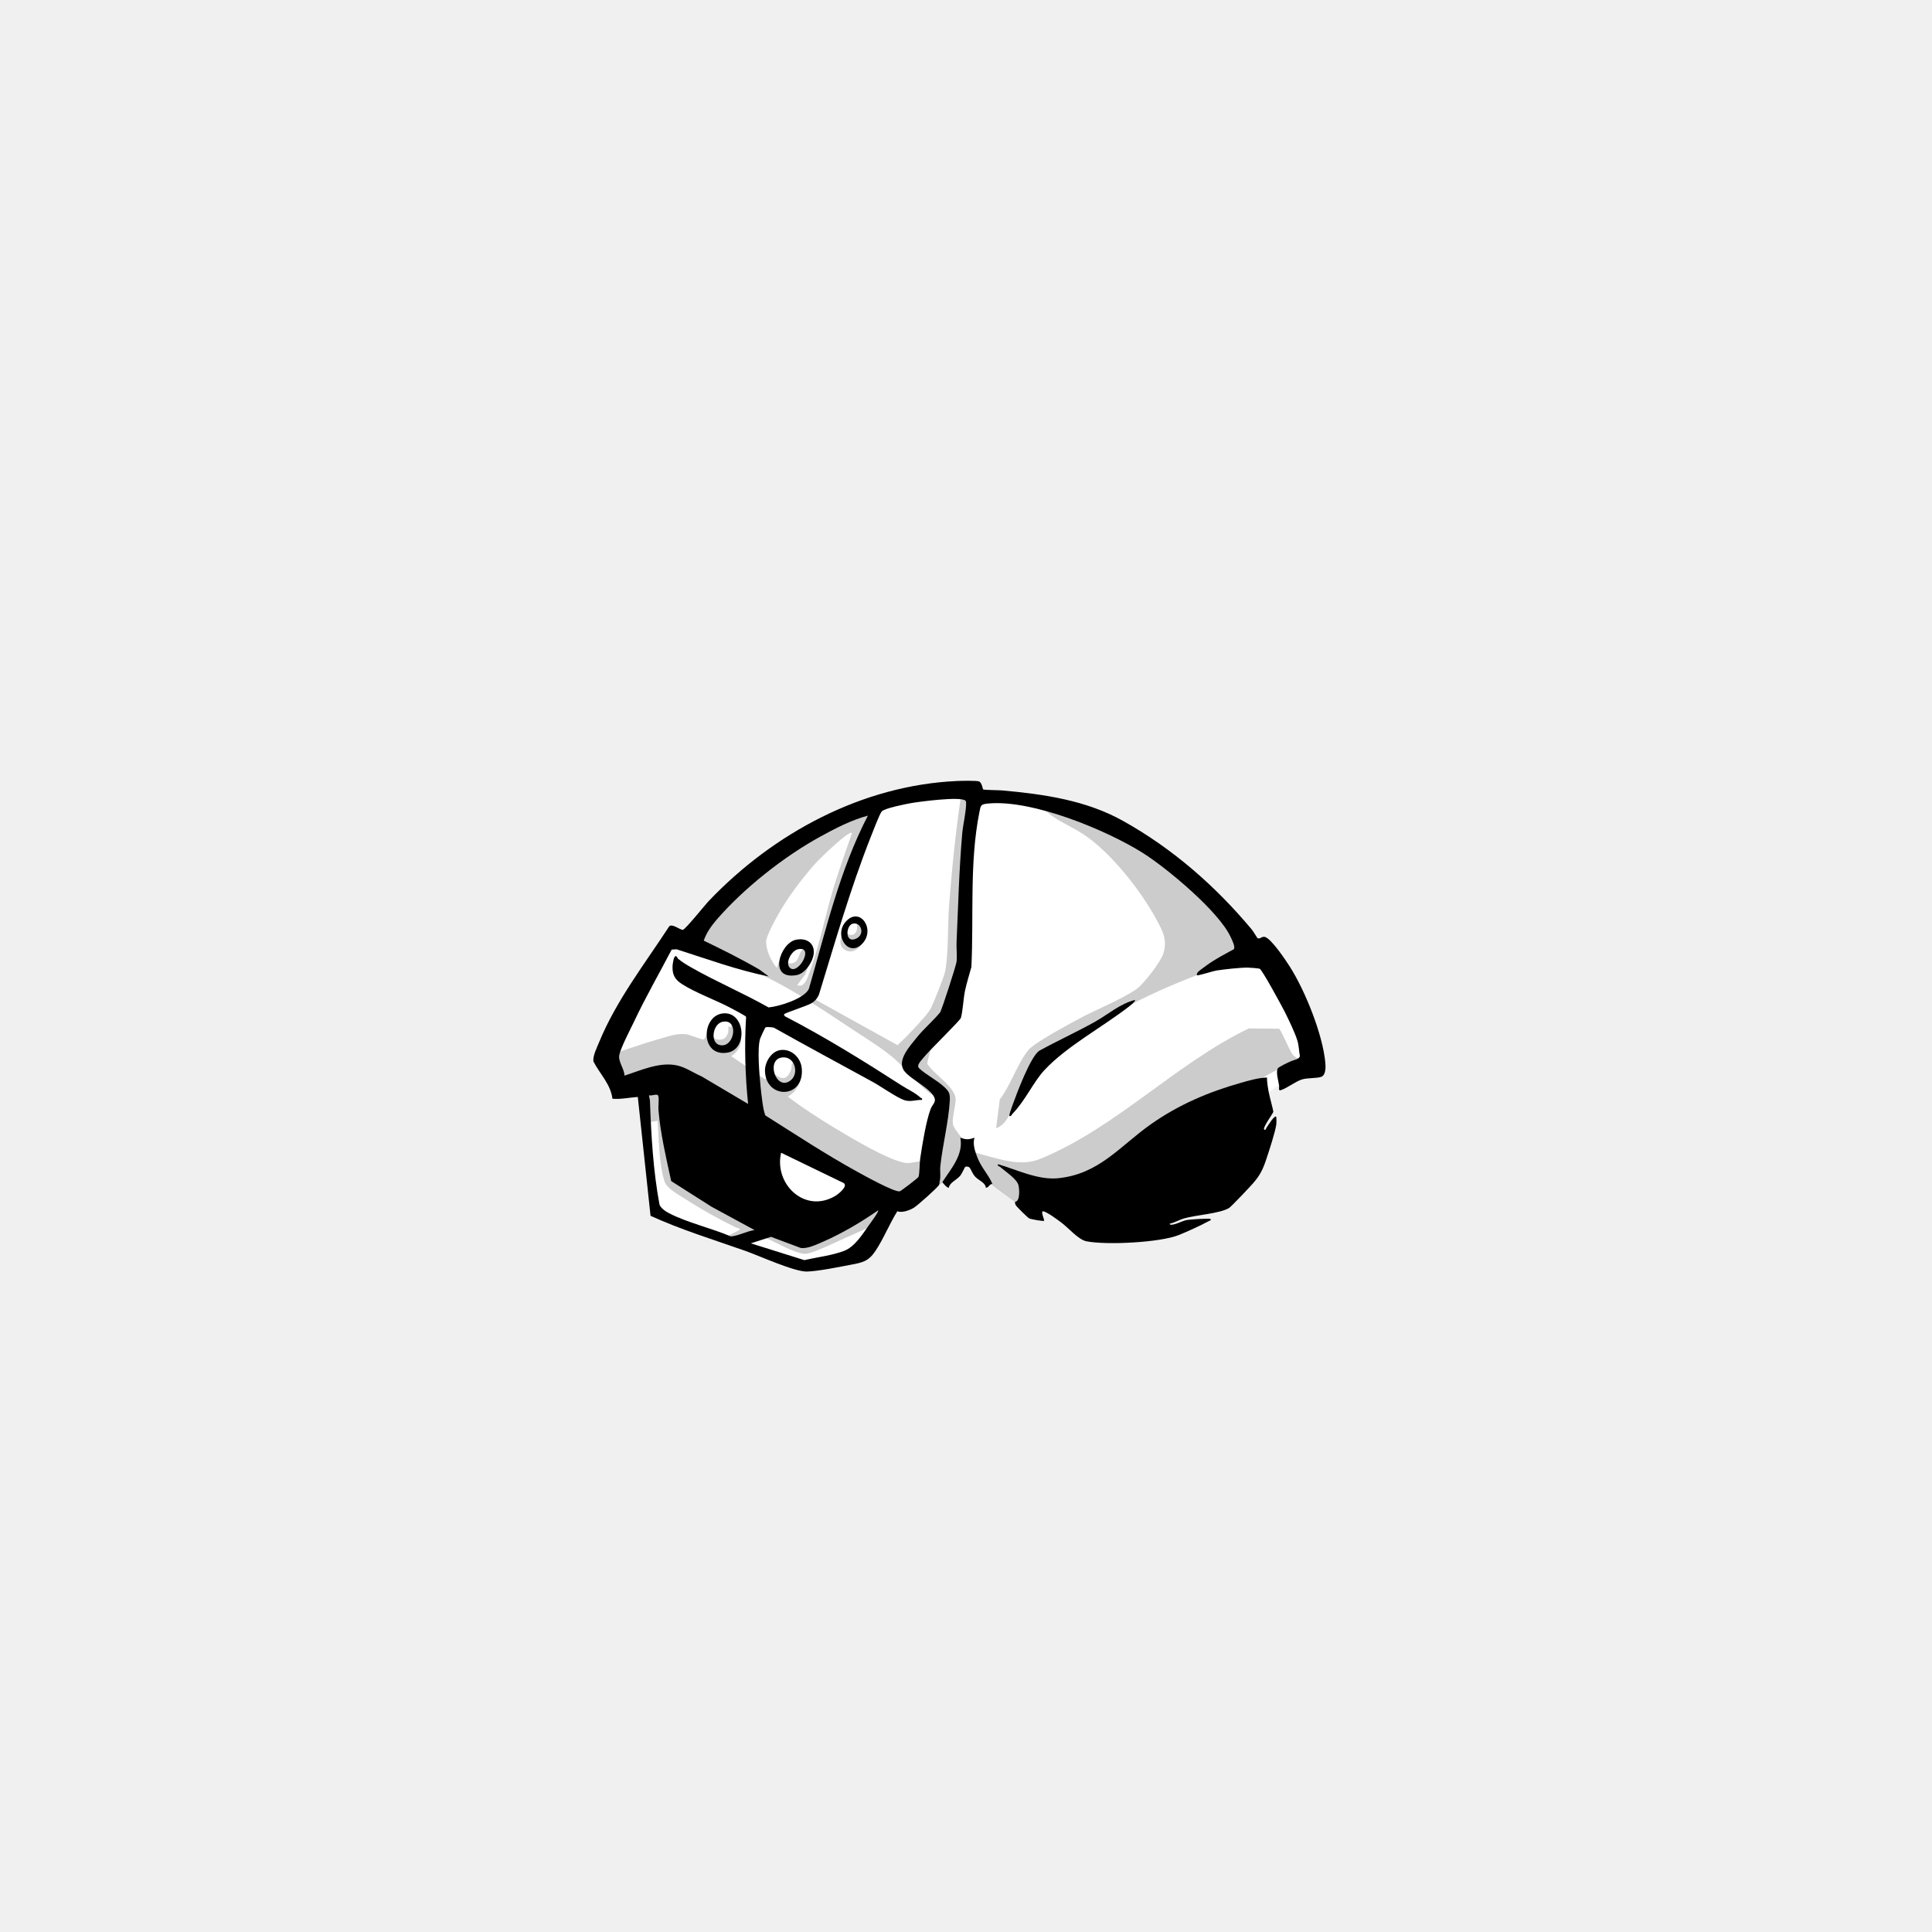
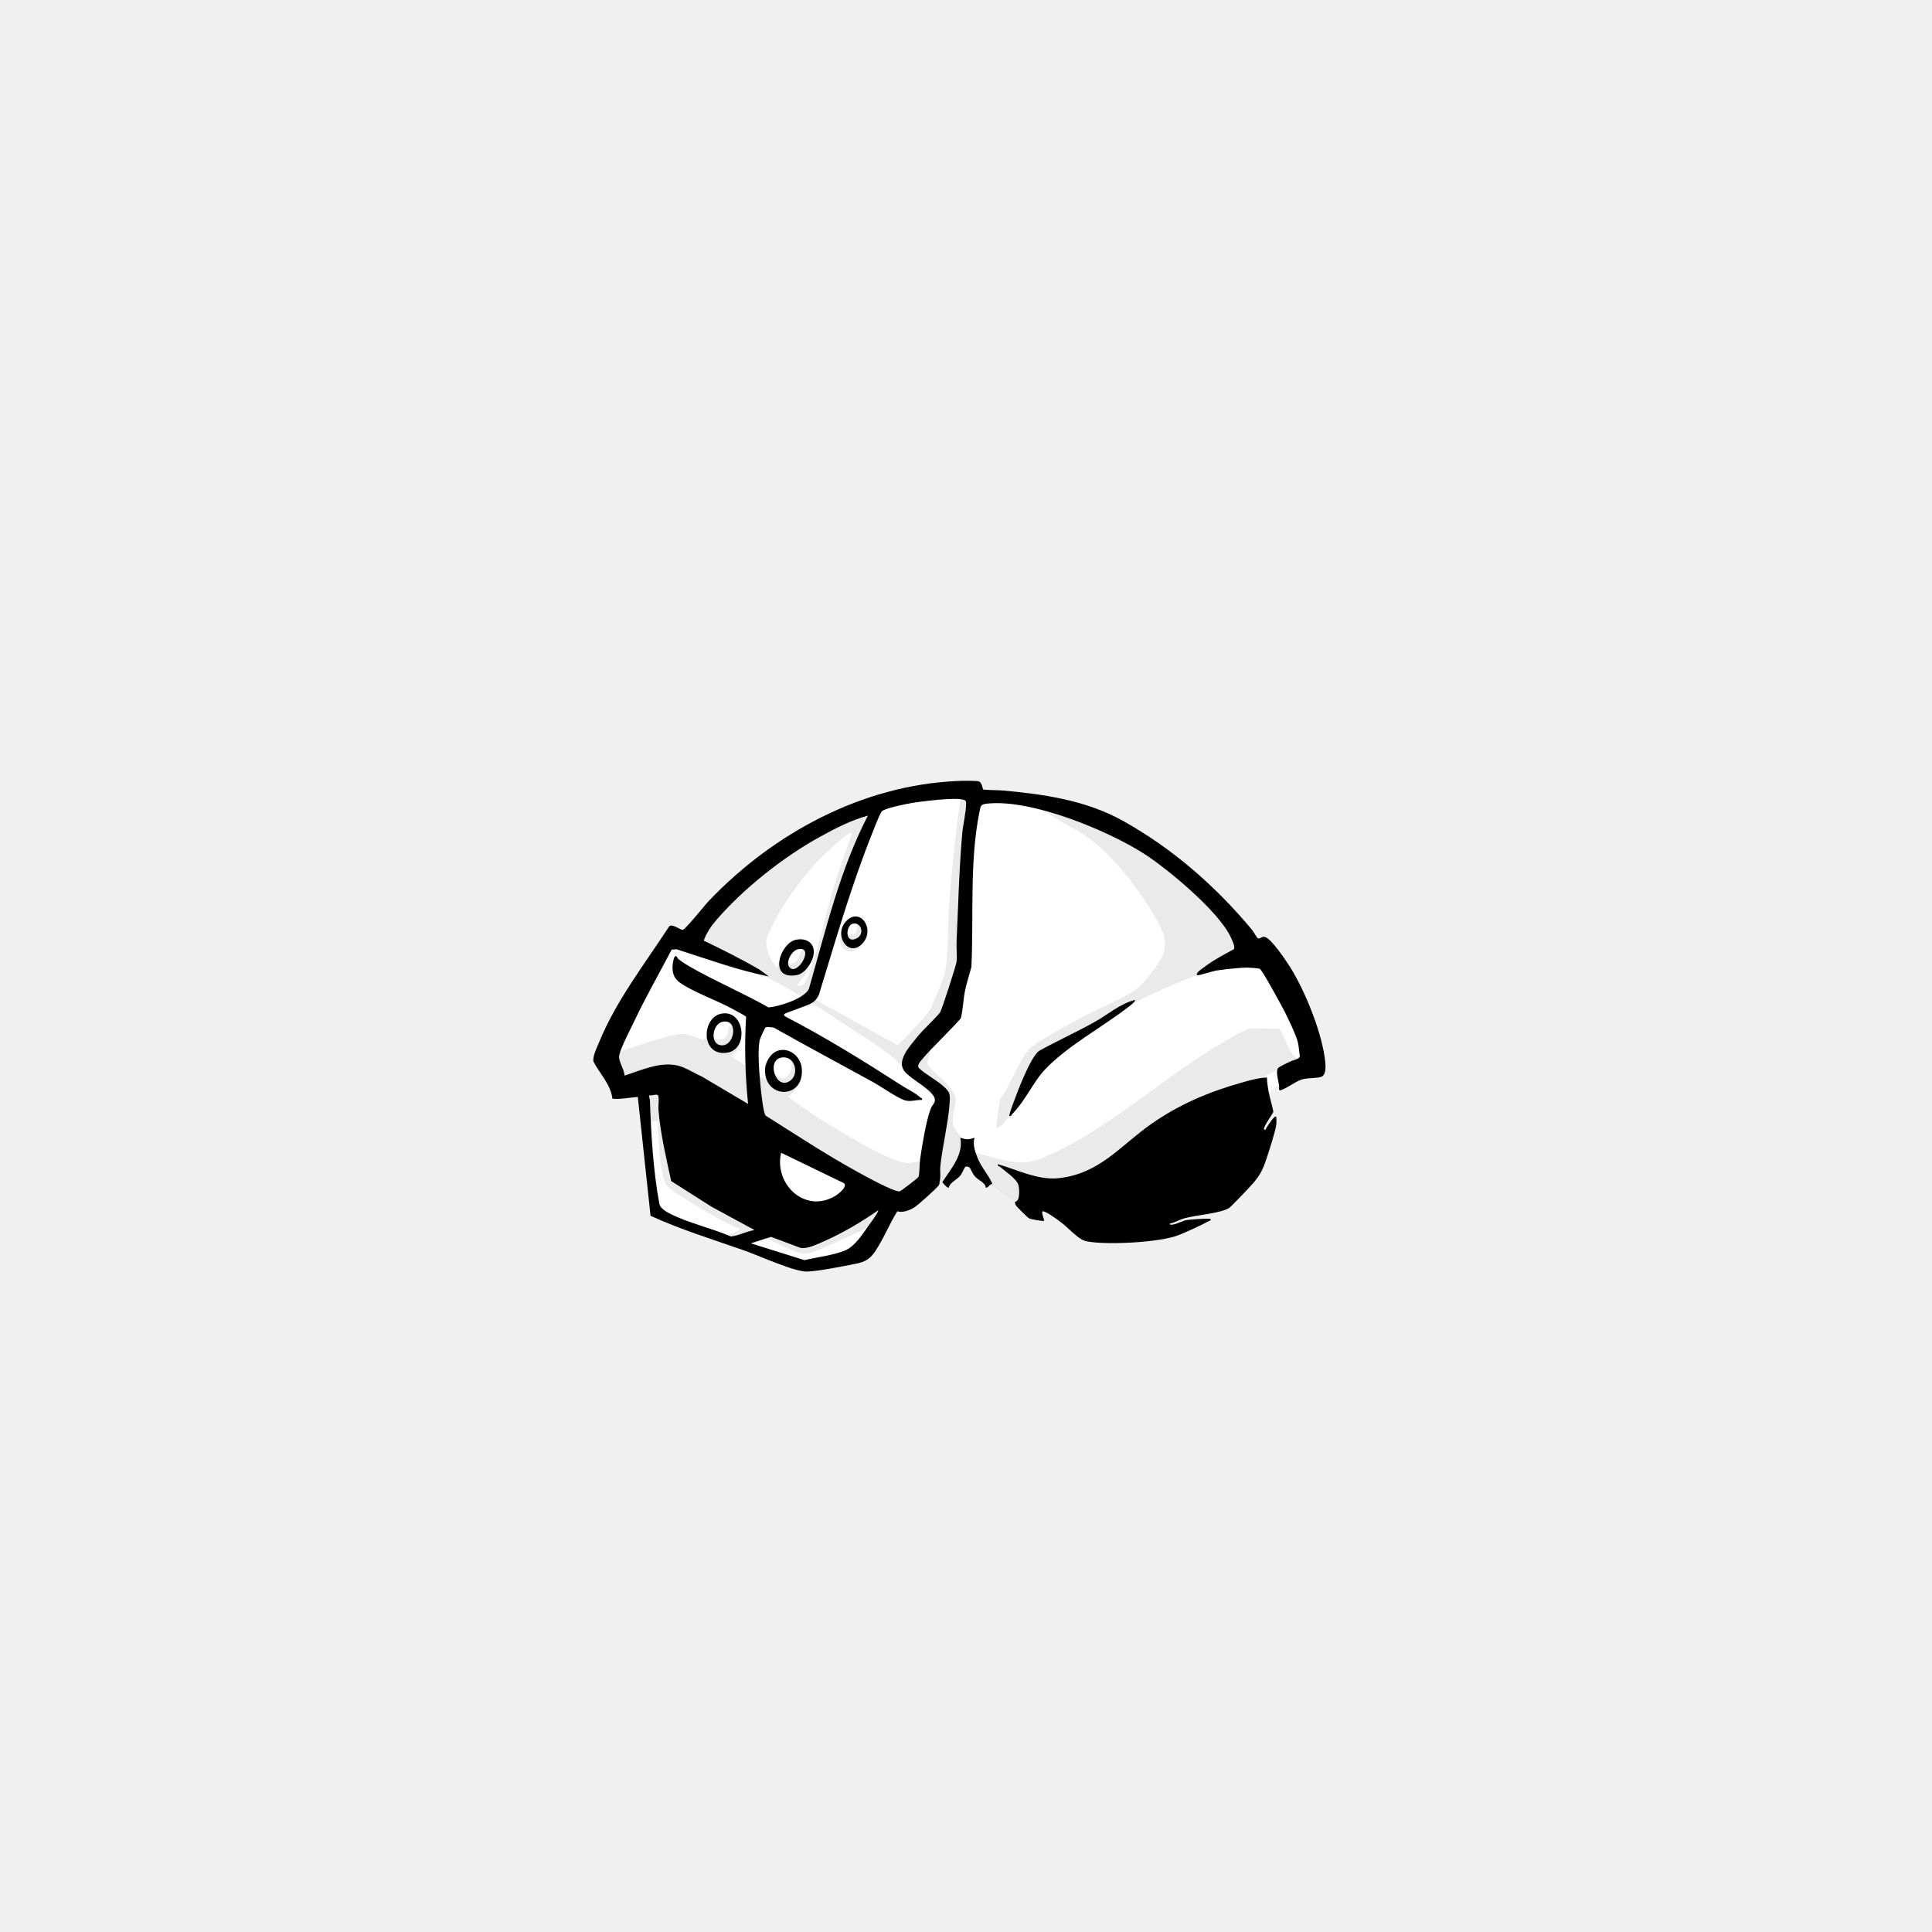
<svg xmlns="http://www.w3.org/2000/svg" id="eyes-half-robo-lefty" version="1.1" viewBox="0 0 2048 2048">
-   <g id="fill-eyes">
-     <path id="fill-eyes10" fill="#fff" d="M1340.2 1161.2c-1.8 3.2 2.5 12.1 1.8 16.2-.3 2.1-5.6 8-6.6 11.5-1.6 6.1-1.6 14.6 6.5 13-2.9 14.9-6.1 30.8-15.2 43.3-4.1 5.7-24.3 27.4-29.8 30.2-9.5 4.9-28.4 5.8-39.5 8.5-3.7.9-16.8 4.8-19.1 6.9-2.7 2.3-2 11.3 1.3 12 1.6.3 5.2-.9 5.3 1-8.5 2.7-18.7 4.8-27.6 5.9s-19.3 1.8-27.9 2.1c-8.3.3-33.7 0-40-4-10.6-6.8-26.7-27.9-39.9-29.1-6.9-.6-10.6.4-10.6 8.1-.6.7-10.6-4.7-11.9-5.6-11.9-7.5-40.3-29-48.5-39.5-5.2-6.6-3.8-13.2-15.1-12-7.3.8-7.4 9.4-12 14-1.5 1.5-18.9 12.9-20.1 13-1.9.2-3.7-1.2-5.4-.5-6.2 2.4-15.1 17.1-22.1 20-4.6 1.9-15 .6-17.5 2.5-8.4 12.7-14.5 27.7-22.6 40.4-5.8 9.2-8.7 11.7-19.6 14.4-15.5 3.9-33.9 4.3-49.7 8.1-53.2-18.6-106.5-37-159.2-57.1-1.9-1.6-2.8-26.6-3.2-31.3-3.3-31.2-7.2-62.5-10.2-93.8-.3-.9-.9-1.8-1.8-2.2-4.9-2.4-25.1 2.5-26 1.5.2-3.8-1.2-8.2-2.8-11.7-2.5-5.4-15.3-21.4-15.2-25.7 0-2.9 5.5-14.4 7.1-18 18.2-40.9 44.7-76.3 69-113.4 5.5-.4 9.2 3 15.3 1.8 4.1-.8 23.2-25.9 28-31 60.3-64.2 149.7-115.4 238-125 9.5-1 28.3-3.2 37-2.1 6.9.9 4.3 7.7 8.1 8.9l41.8 3.2c96.6 6.4 182.3 72.3 241.5 144.5 2.8 3.4 4.3 9.3 8.7 10.3 5.9 1.3 8.4-1.5 13.8 4.2 19.9 20.7 39.1 64.4 47 92 2.1 7.3 7.6 26.9 7.5 33.5-.1 8.9-14.8 5.9-22 7.9-13.5 3.8-24.8 15.9-36.8 22.7Z" class="fill" data-original-prefix="fill" />
-     <path id="fill-eyes9" fill="#fff" d="m828 1222 66.3 32.1c4.8 3.5-5.7 11.7-9.1 13.7-32.1 19-64.9-12.6-57.3-45.8Z" class="fill" data-original-prefix="fill" />
-     <path id="fill-eyes8" fill="#fff" d="M996.7 1072.7c-7.1 8.9-18 18.1-25.7 27.8-7 8.8-21.5 24.3-12.5 35.4 6.6 8.1 24.3 16.3 30.4 25.6 4.5 6.7-.7 8.7-2.8 14.3-4.9 13-9 38.6-11.1 52.9-.7 4.8-.5 16.1-1.8 19.1-.5 1.2-18.7 15.1-19.9 15.3-6 .9-37.9-16.9-45.1-20.9-33.2-18.2-65-39.3-97-59.4-2.4-2.9-4.8-25-5.3-30.2-1.2-12.4-3.9-40.7-.5-51.5.4-1.3 5.1-11.5 5.7-11.8 1.2-.8 7.1-.2 8.9.3 34.7 19.4 69.8 38.2 104.6 57.4 8.6 4.7 25.8 16.8 33.6 19.4 6.5 2.1 12.2-.5 18.7-.2.7-2.3-.6-1.7-1.3-2.3-6.7-5.9-13.4-8.7-20.6-13.3-40-25.6-80.3-50.6-122.4-72.6-1.1-.4-2.3-1.9-1.7-2.8.9-1.2 24-8.8 28.3-11.2s6.5-5.1 8.5-9.4c17-55.2 33.2-111.9 54.3-165.7 1.9-4.8 10.1-26.3 12.3-28.7 3.1-3.3 25.6-7.8 31.2-8.8 9.4-1.6 51.2-7.1 57.2-2.8 1.1.7 1 1.9 1.1 3 .2 8.6-3.3 22.7-4.1 32-3.3 38.2-4.3 76.8-6 115-.3 6.8.8 14.5 0 21-.4 3.8-15.5 51-17.3 53.2Zm-83-72c14.9-14.9-1.8-40-16.7-24.2-13.9 14.6 2.2 38.7 16.7 24.2m-87 112.5c-9.3 1.7-16.1 13.2-15.8 22.2 1 30.2 42 29.5 39-2.9-1.1-11.5-11.4-21.4-23.2-19.3" class="fill" data-original-prefix="fill" />
-     <path id="fill-eyes7" fill="#fff" d="M719.3 1016.7c-1.3-1.1-2.3-5.5-4.4-2.2-1 1.6-1.9 7.9-2 10-.3 9.1 2.9 14 10.4 18.7 14.4 9.1 35.8 16.8 51.7 25.3 2.3 1.2 15.6 8.2 15.9 9.2-1.9 30.7-1 61.8 2.1 92.3l-49.3-29.2c-8.3-3.6-16.5-9.5-25.5-11.5-18.7-4.3-38.7 5.2-56.2 10.7-.3-7.3-7-15-5.5-22 1.7-7.9 11.7-26.9 15.7-35.4 12.3-25.9 26.6-50.8 39.8-76.2l5.3-.3c32.3 10.2 64.4 22.1 97.7 28.8l-10.1-7.4c-19.2-11.1-39-21-58.9-30.6 2.6-8 8-15.6 13.5-22 28.9-33.5 71.7-67.3 110.5-88.5 15.7-8.6 32.7-17.3 50-22-29.9 57.7-44.6 121.4-62.5 183.5-4.7 10.6-31.8 18.9-42.8 19.8-26.5-14.9-55.5-27.3-81.8-42.3-4.4-2.5-9.8-5.6-13.6-8.9Zm124.4-20.5c-16.7 3.5-29.8 42.7.5 37.5 8.5-1.4 15.5-11.5 17.7-19.3 3.6-12.9-5.5-20.9-18.2-18.2m-76.9 78c-23.6 1.9-25.1 46.6 4.5 41.6 21.8-3.8 18.6-43.4-4.5-41.6" class="fill" data-original-prefix="fill" />
-     <path id="fill-eyes6" fill="#fff" d="M800 1304c-8.7 1.2-16.8 6-25.2 6.8-20.5-8.8-45.8-14.6-65.5-24.6-3.5-1.8-9.5-5.7-10.3-9.7-6.5-34.8-8.8-73.6-10-109 0-2.2-1-4.2-1-6.4 2.7 1.1 8.9-2.4 9.8.7 1 3.3-.2 10.7.2 14.8 2 24.8 8.2 51.2 13.5 75.5l42.8 27.2 45.7 24.8Z" class="fill" data-original-prefix="fill" />
-     <path id="fill-eyes5" fill="#fff" d="m796 1318 21.4-6.9 31.3 11.7c6.8 1.4 17.5-3.8 24-6.6 20.2-8.8 40.2-20.7 58.3-33.2 1 1.2-8.7 14.2-10.2 16.3-6.7 9.4-14.7 22.2-25.5 26.5-13 5.1-28.9 6.8-42.5 10l-56.7-17.8Z" class="fill" data-original-prefix="fill" />
-     <path id="fill-eyes4" fill="#fff" d="M827.7 1121.2c14.4-3.3 20.3 16.6 10.2 24.2-15 11.4-25.7-20.7-10.2-24.2" class="fill" data-original-prefix="fill" />
-     <path id="fill-eyes3" fill="#fff" d="M903.7 979.2c9.3-2.7 14.3 12.6 2.3 16.4-10.5 3.4-9.1-14.4-2.3-16.4" class="fill" data-original-prefix="fill" />
-     <path id="fill-eyes2" fill="#fff" d="M765.7 1083.2c17.2-3.9 13.5 24.8-.2 24.9-13.5 0-10.5-22.4.2-24.9" class="fill" data-original-prefix="fill" />
-     <path id="fill-eyes1" fill="#fff" d="M837.2 1025.8c-5.2-5.2 1.9-18 8.5-19.5 18.3-4.2.2 28.3-8.5 19.5" class="fill" data-original-prefix="fill" />
+   <g id="fill-eyes" fill="#ffffff">
+     <path id="fill-eyes10" fill="#ffffff" d="M1340.2 1161.2c-1.8 3.2 2.5 12.1 1.8 16.2-.3 2.1-5.6 8-6.6 11.5-1.6 6.1-1.6 14.6 6.5 13-2.9 14.9-6.1 30.8-15.2 43.3-4.1 5.7-24.3 27.4-29.8 30.2-9.5 4.9-28.4 5.8-39.5 8.5-3.7.9-16.8 4.8-19.1 6.9-2.7 2.3-2 11.3 1.3 12 1.6.3 5.2-.9 5.3 1-8.5 2.7-18.7 4.8-27.6 5.9s-19.3 1.8-27.9 2.1c-8.3.3-33.7 0-40-4-10.6-6.8-26.7-27.9-39.9-29.1-6.9-.6-10.6.4-10.6 8.1-.6.7-10.6-4.7-11.9-5.6-11.9-7.5-40.3-29-48.5-39.5-5.2-6.6-3.8-13.2-15.1-12-7.3.8-7.4 9.4-12 14-1.5 1.5-18.9 12.9-20.1 13-1.9.2-3.7-1.2-5.4-.5-6.2 2.4-15.1 17.1-22.1 20-4.6 1.9-15 .6-17.5 2.5-8.4 12.7-14.5 27.7-22.6 40.4-5.8 9.2-8.7 11.7-19.6 14.4-15.5 3.9-33.9 4.3-49.7 8.1-53.2-18.6-106.5-37-159.2-57.1-1.9-1.6-2.8-26.6-3.2-31.3-3.3-31.2-7.2-62.5-10.2-93.8-.3-.9-.9-1.8-1.8-2.2-4.9-2.4-25.1 2.5-26 1.5.2-3.8-1.2-8.2-2.8-11.7-2.5-5.4-15.3-21.4-15.2-25.7 0-2.9 5.5-14.4 7.1-18 18.2-40.9 44.7-76.3 69-113.4 5.5-.4 9.2 3 15.3 1.8 4.1-.8 23.2-25.9 28-31 60.3-64.2 149.7-115.4 238-125 9.5-1 28.3-3.2 37-2.1 6.9.9 4.3 7.7 8.1 8.9l41.8 3.2c96.6 6.4 182.3 72.3 241.5 144.5 2.8 3.4 4.3 9.3 8.7 10.3 5.9 1.3 8.4-1.5 13.8 4.2 19.9 20.7 39.1 64.4 47 92 2.1 7.3 7.6 26.9 7.5 33.5-.1 8.9-14.8 5.9-22 7.9-13.5 3.8-24.8 15.9-36.8 22.7Z" class="fill" data-original-prefix="fill" />
+     <path id="fill-eyes9" fill="#ffffff" d="m828 1222 66.3 32.1c4.8 3.5-5.7 11.7-9.1 13.7-32.1 19-64.9-12.6-57.3-45.8Z" class="fill" data-original-prefix="fill" />
+     <path id="fill-eyes8" fill="#ffffff" d="M996.7 1072.7c-7.1 8.9-18 18.1-25.7 27.8-7 8.8-21.5 24.3-12.5 35.4 6.6 8.1 24.3 16.3 30.4 25.6 4.5 6.7-.7 8.7-2.8 14.3-4.9 13-9 38.6-11.1 52.9-.7 4.8-.5 16.1-1.8 19.1-.5 1.2-18.7 15.1-19.9 15.3-6 .9-37.9-16.9-45.1-20.9-33.2-18.2-65-39.3-97-59.4-2.4-2.9-4.8-25-5.3-30.2-1.2-12.4-3.9-40.7-.5-51.5.4-1.3 5.1-11.5 5.7-11.8 1.2-.8 7.1-.2 8.9.3 34.7 19.4 69.8 38.2 104.6 57.4 8.6 4.7 25.8 16.8 33.6 19.4 6.5 2.1 12.2-.5 18.7-.2.7-2.3-.6-1.7-1.3-2.3-6.7-5.9-13.4-8.7-20.6-13.3-40-25.6-80.3-50.6-122.4-72.6-1.1-.4-2.3-1.9-1.7-2.8.9-1.2 24-8.8 28.3-11.2s6.5-5.1 8.5-9.4c17-55.2 33.2-111.9 54.3-165.7 1.9-4.8 10.1-26.3 12.3-28.7 3.1-3.3 25.6-7.8 31.2-8.8 9.4-1.6 51.2-7.1 57.2-2.8 1.1.7 1 1.9 1.1 3 .2 8.6-3.3 22.7-4.1 32-3.3 38.2-4.3 76.8-6 115-.3 6.8.8 14.5 0 21-.4 3.8-15.5 51-17.3 53.2Zm-83-72c14.9-14.9-1.8-40-16.7-24.2-13.9 14.6 2.2 38.7 16.7 24.2m-87 112.5c-9.3 1.7-16.1 13.2-15.8 22.2 1 30.2 42 29.5 39-2.9-1.1-11.5-11.4-21.4-23.2-19.3" class="fill" data-original-prefix="fill" />
+     <path id="fill-eyes7" fill="#ffffff" d="M719.3 1016.7c-1.3-1.1-2.3-5.5-4.4-2.2-1 1.6-1.9 7.9-2 10-.3 9.1 2.9 14 10.4 18.7 14.4 9.1 35.8 16.8 51.7 25.3 2.3 1.2 15.6 8.2 15.9 9.2-1.9 30.7-1 61.8 2.1 92.3l-49.3-29.2c-8.3-3.6-16.5-9.5-25.5-11.5-18.7-4.3-38.7 5.2-56.2 10.7-.3-7.3-7-15-5.5-22 1.7-7.9 11.7-26.9 15.7-35.4 12.3-25.9 26.6-50.8 39.8-76.2l5.3-.3c32.3 10.2 64.4 22.1 97.7 28.8l-10.1-7.4c-19.2-11.1-39-21-58.9-30.6 2.6-8 8-15.6 13.5-22 28.9-33.5 71.7-67.3 110.5-88.5 15.7-8.6 32.7-17.3 50-22-29.9 57.7-44.6 121.4-62.5 183.5-4.7 10.6-31.8 18.9-42.8 19.8-26.5-14.9-55.5-27.3-81.8-42.3-4.4-2.5-9.8-5.6-13.6-8.9Zm124.4-20.5c-16.7 3.5-29.8 42.7.5 37.5 8.5-1.4 15.5-11.5 17.7-19.3 3.6-12.9-5.5-20.9-18.2-18.2m-76.9 78c-23.6 1.9-25.1 46.6 4.5 41.6 21.8-3.8 18.6-43.4-4.5-41.6" class="fill" data-original-prefix="fill" />
+     <path id="fill-eyes6" fill="#ffffff" d="M800 1304c-8.7 1.2-16.8 6-25.2 6.8-20.5-8.8-45.8-14.6-65.5-24.6-3.5-1.8-9.5-5.7-10.3-9.7-6.5-34.8-8.8-73.6-10-109 0-2.2-1-4.2-1-6.4 2.7 1.1 8.9-2.4 9.8.7 1 3.3-.2 10.7.2 14.8 2 24.8 8.2 51.2 13.5 75.5l42.8 27.2 45.7 24.8Z" class="fill" data-original-prefix="fill" />
+     <path id="fill-eyes5" fill="#ffffff" d="m796 1318 21.4-6.9 31.3 11.7c6.8 1.4 17.5-3.8 24-6.6 20.2-8.8 40.2-20.7 58.3-33.2 1 1.2-8.7 14.2-10.2 16.3-6.7 9.4-14.7 22.2-25.5 26.5-13 5.1-28.9 6.8-42.5 10l-56.7-17.8Z" class="fill" data-original-prefix="fill" />
+     <path id="fill-eyes4" fill="#ffffff" d="M827.7 1121.2c14.4-3.3 20.3 16.6 10.2 24.2-15 11.4-25.7-20.7-10.2-24.2" class="fill" data-original-prefix="fill" />
+     <path id="fill-eyes3" fill="#ffffff" d="M903.7 979.2c9.3-2.7 14.3 12.6 2.3 16.4-10.5 3.4-9.1-14.4-2.3-16.4" class="fill" data-original-prefix="fill" />
+     <path id="fill-eyes2" fill="#ffffff" d="M765.7 1083.2c17.2-3.9 13.5 24.8-.2 24.9-13.5 0-10.5-22.4.2-24.9" class="fill" data-original-prefix="fill" />
+     <path id="fill-eyes1" fill="#ffffff" d="M837.2 1025.8c-5.2-5.2 1.9-18 8.5-19.5 18.3-4.2.2 28.3-8.5 19.5" class="fill" data-original-prefix="fill" />
  </g>
-   <g id="shading-eyes" class="st2">
-     <path id="outline-shading-eyes4" fill="#000" d="M1032.8 847.2c1 1.6-2.5 28.8-2.8 33.3-.8 13.9-1.5 28.1-2.1 42-1.9 48.1 2.5 106.7-17.5 151.5-4.6 10.3-15.2 13.9-18.9 21.1-1 1.9-8.8 30.8-8.6 32.4 6.3 10.9 30.1 24.7 30.1 38 0 7.2-3.9 19.1-2.9 25.7 1.2 7.7 14.5 17.6 14.8 26.8 1.8.4 2-.5 2.8-1.7 1.6-2 1.3-5.2 3.2-6.3 1.1 2.2 1.9 10.6 3 11.5s12.8 3.9 15.4 4.6c19 5 35.7 9.7 54.3 2 80.1-33.2 142.3-100.3 220.1-137.9l32.3.3c1.7 1 10.7 21.9 13.2 25.8 2.7 4.1 2.7 3 5.7 5.3 3.7 2.8-5.2 4.4-7.9 5.9-8.1 4.2-26.1 12.6-32.3 17.7-2.4 1.9-.9 4.2-2.2 5-26.2 9.2-58.4 13.2-83 25.8-28.6 14.6-61.3 41.2-85.8 62.2-1.7 1.4-2.3 3.7-4.6 5.4-9.7 7.5-49.7 20.5-54 26-.8 1-.5 3-1.7 3.5-3.1 1.4-7.1.6-10.3 0 3.1 7.5-1 9.4-7.9 8.5-11.1-10-24.3-17.7-35.5-27.5-7.8-6.8-14.2-15.6-22.1-21.9-2.6 1.4-6.5-.7-8.5.4-1.9 1-7.5 9.4-9.6 11.4-14.2 14-31.4 24.6-46.4 37.6-2 1.2-4-.1-6-.5l2-2c-3.2-.5-8.5.8-11.3-.2-1.4-.5-12.2-12.6-15.3-14.7-13.4-8.9-36.6-16.5-52-25-25.1-14-49.7-31.6-74.4-46.6-21.2-12.8-55.6-36.6-79.5-39.5-1.8-.2-18.8.7-19.8 1.1-1.3.4-1.4 1.2-1.6 2.4-.8 4.3-.3 16.1 0 21 1.4 23.2 7.2 47.7 10.2 70.8 1.8 4.5 25.6 17.9 31.1 20.9 16.5 9.1 28.4 13.3 45.9 19.1 11.7 3.9 24.4 11.9 36.1 16.9 10 4.3 20.2 7.6 30.2 11.8 16.9-6.2 34.2-14.2 50.1-22.8 8-4.3 17.2-11.6 24.8-15.2 1.2-.6 2.1-1.3 3.6-.9-1.1 4.8-2.9 13.6-6.6 16.8-6.2 5.3-26.3 13.5-34.7 17.3-9.1 4.1-31.9 15.2-40.4 16.6-3.3.5-4.7 0-7.8-.7-13.2-3.5-28-13.4-41.2-17.9-6.7 1-15.1 6.6-21.8 6.7-4.8 0-9.7-4.3-14.5-4.8-1.3-1.7 11.6-7 12.7-7.8 3.7-2.4-.7-2.2-3.1-3.4-17.8-8.6-36.5-19.1-53.2-29.9-6.8-4.4-19.8-11.2-22.2-18.8-6.1-19-5.8-44.3-7.3-64.2-16 3.2-11.8.8-13-10.5-.3-3.2-1.9-17.2-2.9-18.8-2.3-3.7-13.3-.4-13.9-.8-.8-.5-9.2-13-11.2-15.4-6.2-7.3-13.1-14-19-21.5 20.2-6 40-13.6 60.2-19.3 9.3-2.6 20.4-6.8 30-5.5 3.6.5 16.9 5.8 18.1 5.6 3.1-.6 2.9-7.6 7.1-6.9.9.2 3.4 9 12.8 6.8 6-1.4 7.5-8.4 6.7-13.8l3 1c.2-7.1 6.7-1.9 8.8 2.8 4.4 9.9.8 22.3-8.7 27.7l35.6 24.4c5.7-1.4-3.3-7.8 3-10.9 9.4 6.7 18.5 17.8 24.9 1 1-2.7-.5-7.7 4-8.1s6 10.1 6.1 13.7c.1 9.6-5.2 18.4-13.6 22.8 15.8 12.1 32.6 23 49.7 33.3 15.2 9.2 62.2 37.6 77.8 37.2 2.8 0 21.3-3.2 22.6-4.5 3.6-15.8 4.5-31.9 6.1-47.9.5-4.9 3.5-11.7 1.7-16.9-.6-1.8-5.4-3.2-7.3-4.7-14.2-10.7-24.7-25.3-37.5-36.5-12.3-10.8-30.2-21.7-44.1-30.9-33.6-22.3-76.2-51.3-113.7-65.3-18-6.8-41.6-11.4-58-22-1-.6-2.6-1.1-2.3-2.6 39-53.1 91.3-94.8 150.6-123.4 7.2-3.5 23.6-11.7 30.5-13.5 3.8-1 10.3-1.8 11.6 3 1.2 4.2-8.4 19.7-10.6 25-4.8 11.8-8.7 26.1-12.5 38.5-13.2 42.5-23 85.9-34.7 128.8l86.4 47.9c3.8-3.5 7.6-7.2 11.2-10.9 6-6.3 19.1-19.9 23.3-26.7 2.8-4.5 14.9-35 15.9-40.1 3.9-20 2.6-48.5 4.2-69.8 3.1-39.6 7-79.3 13-118.5 1-1 13.4 4.5 13.8 5.2ZM903 883c-3-3.1-33.5 26.8-36.5 30-13.2 14.3-27.8 33.4-37.9 50.1-3.9 6.4-16.7 29.1-16.5 35.3.3 10 5.2 20 11.4 27.7 1.7-4 1.6-10.7 7.8-8.8 3.1 1 2.8 5.6 9.8 3.4s5.2-14.7 12.5-14.6c2.2 0 4.5 7.2 4.6 9.5 0 4.3-2.7 13.5-4.7 17.5l-8.4 11.1c7.6 3.6 10.9-7.8 13-13.4 10.6-28.3 16.7-60.9 25.7-90.3 5.9-19.2 12.7-38.2 19.3-57.2Z" class="outline" data-original-prefix="shading" opacity=".2" />
-     <path id="outline-shading-eyes3" fill="#000" d="M1321.7 1014.8c-3.2 3.3-24.9 8.2-31 10.5-58.4 21.7-107.8 43.1-157.2 81.8-26.5 20.8-39 37.7-57.8 65.2-5.9 8.6-8.7 19.6-19.8 23.7l3.9-30.6c11.1-14.1 19.5-39.6 30.5-52.5 6.8-7.9 40.9-26.1 51.9-32.1 18-10 47.2-21.5 62.6-32.4 7.7-5.4 25.6-28.8 28.4-37.6 4.7-15.1-1.1-24.6-8.1-37.5-16.5-30.1-47.7-69.7-76.3-88.7-14.2-9.5-30.9-15.1-42.9-27.6 32.3 6.5 63 20.9 91.3 37.2 40.6 23.4 80.3 55.9 109.1 92.9 3.2 4 16.5 20.7 16.6 24.3 0 .9-.6 2.7-1.2 3.3Z" class="outline" data-original-prefix="shading" opacity=".2" />
-     <path id="outline-shading-eyes2" fill="#000" d="M893 985c4.5-1.1 2.6 3.5 6.2 5.3 7.3 3.5 11.1-5.2 8.8-11.2 6.8-1.6 9.4 7.7 8.7 13.2-1.2 9.4-11.3 20.6-21.1 14.6-8.6-5.3-2.9-14.2-2.6-21.9" class="outline" data-original-prefix="shading" opacity=".2" />
-     <path id="outline-shading-eyes1" fill="#000" d="M1105 856c.7.3-.6 1.7-2 1-.7-.3.6-1.7 2-1" class="outline" data-original-prefix="shading" opacity=".2" />
+   <g id="shading-eyes" fill="#aaaaaa" opacity="0.5">
+     <path id="shading-eyes4" fill="#aaaaaa" d="M1032.8 847.2c1 1.6-2.5 28.8-2.8 33.3-.8 13.9-1.5 28.1-2.1 42-1.9 48.1 2.5 106.7-17.5 151.5-4.6 10.3-15.2 13.9-18.9 21.1-1 1.9-8.8 30.8-8.6 32.4 6.3 10.9 30.1 24.7 30.1 38 0 7.2-3.9 19.1-2.9 25.7 1.2 7.7 14.5 17.6 14.8 26.8 1.8.4 2-.5 2.8-1.7 1.6-2 1.3-5.2 3.2-6.3 1.1 2.2 1.9 10.6 3 11.5s12.8 3.9 15.4 4.6c19 5 35.7 9.7 54.3 2 80.1-33.2 142.3-100.3 220.1-137.9l32.3.3c1.7 1 10.7 21.9 13.2 25.8 2.7 4.1 2.7 3 5.7 5.3 3.7 2.8-5.2 4.4-7.9 5.9-8.1 4.2-26.1 12.6-32.3 17.7-2.4 1.9-.9 4.2-2.2 5-26.2 9.2-58.4 13.2-83 25.8-28.6 14.6-61.3 41.2-85.8 62.2-1.7 1.4-2.3 3.7-4.6 5.4-9.7 7.5-49.7 20.5-54 26-.8 1-.5 3-1.7 3.5-3.1 1.4-7.1.6-10.3 0 3.1 7.5-1 9.4-7.9 8.5-11.1-10-24.3-17.7-35.5-27.5-7.8-6.8-14.2-15.6-22.1-21.9-2.6 1.4-6.5-.7-8.5.4-1.9 1-7.5 9.4-9.6 11.4-14.2 14-31.4 24.6-46.4 37.6-2 1.2-4-.1-6-.5l2-2c-3.2-.5-8.5.8-11.3-.2-1.4-.5-12.2-12.6-15.3-14.7-13.4-8.9-36.6-16.5-52-25-25.1-14-49.7-31.6-74.4-46.6-21.2-12.8-55.6-36.6-79.5-39.5-1.8-.2-18.8.7-19.8 1.1-1.3.4-1.4 1.2-1.6 2.4-.8 4.3-.3 16.1 0 21 1.4 23.2 7.2 47.7 10.2 70.8 1.8 4.5 25.6 17.9 31.1 20.9 16.5 9.1 28.4 13.3 45.9 19.1 11.7 3.9 24.4 11.9 36.1 16.9 10 4.3 20.2 7.6 30.2 11.8 16.9-6.2 34.2-14.2 50.1-22.8 8-4.3 17.2-11.6 24.8-15.2 1.2-.6 2.1-1.3 3.6-.9-1.1 4.8-2.9 13.6-6.6 16.8-6.2 5.3-26.3 13.5-34.7 17.3-9.1 4.1-31.9 15.2-40.4 16.6-3.3.5-4.7 0-7.8-.7-13.2-3.5-28-13.4-41.2-17.9-6.7 1-15.1 6.6-21.8 6.7-4.8 0-9.7-4.3-14.5-4.8-1.3-1.7 11.6-7 12.7-7.8 3.7-2.4-.7-2.2-3.1-3.4-17.8-8.6-36.5-19.1-53.2-29.9-6.8-4.4-19.8-11.2-22.2-18.8-6.1-19-5.8-44.3-7.3-64.2-16 3.2-11.8.8-13-10.5-.3-3.2-1.9-17.2-2.9-18.8-2.3-3.7-13.3-.4-13.9-.8-.8-.5-9.2-13-11.2-15.4-6.2-7.3-13.1-14-19-21.5 20.2-6 40-13.6 60.2-19.3 9.3-2.6 20.4-6.8 30-5.5 3.6.5 16.9 5.8 18.1 5.6 3.1-.6 2.9-7.6 7.1-6.9.9.2 3.4 9 12.8 6.8 6-1.4 7.5-8.4 6.7-13.8l3 1c.2-7.1 6.7-1.9 8.8 2.8 4.4 9.9.8 22.3-8.7 27.7l35.6 24.4c5.7-1.4-3.3-7.8 3-10.9 9.4 6.7 18.5 17.8 24.9 1 1-2.7-.5-7.7 4-8.1s6 10.1 6.1 13.7c.1 9.6-5.2 18.4-13.6 22.8 15.8 12.1 32.6 23 49.7 33.3 15.2 9.2 62.2 37.6 77.8 37.2 2.8 0 21.3-3.2 22.6-4.5 3.6-15.8 4.5-31.9 6.1-47.9.5-4.9 3.5-11.7 1.7-16.9-.6-1.8-5.4-3.2-7.3-4.7-14.2-10.7-24.7-25.3-37.5-36.5-12.3-10.8-30.2-21.7-44.1-30.9-33.6-22.3-76.2-51.3-113.7-65.3-18-6.8-41.6-11.4-58-22-1-.6-2.6-1.1-2.3-2.6 39-53.1 91.3-94.8 150.6-123.4 7.2-3.5 23.6-11.7 30.5-13.5 3.8-1 10.3-1.8 11.6 3 1.2 4.2-8.4 19.7-10.6 25-4.8 11.8-8.7 26.1-12.5 38.5-13.2 42.5-23 85.9-34.7 128.8l86.4 47.9c3.8-3.5 7.6-7.2 11.2-10.9 6-6.3 19.1-19.9 23.3-26.7 2.8-4.5 14.9-35 15.9-40.1 3.9-20 2.6-48.5 4.2-69.8 3.1-39.6 7-79.3 13-118.5 1-1 13.4 4.5 13.8 5.2ZM903 883c-3-3.1-33.5 26.8-36.5 30-13.2 14.3-27.8 33.4-37.9 50.1-3.9 6.4-16.7 29.1-16.5 35.3.3 10 5.2 20 11.4 27.7 1.7-4 1.6-10.7 7.8-8.8 3.1 1 2.8 5.6 9.8 3.4s5.2-14.7 12.5-14.6c2.2 0 4.5 7.2 4.6 9.5 0 4.3-2.7 13.5-4.7 17.5l-8.4 11.1c7.6 3.6 10.9-7.8 13-13.4 10.6-28.3 16.7-60.9 25.7-90.3 5.9-19.2 12.7-38.2 19.3-57.2Z" class="outline shading" data-original-prefix="shading" opacity="0.5" style="opacity: 0.5" />
+     <path id="shading-eyes3" fill="#aaaaaa" d="M1321.7 1014.8c-3.2 3.3-24.9 8.2-31 10.5-58.4 21.7-107.8 43.1-157.2 81.8-26.5 20.8-39 37.7-57.8 65.2-5.9 8.6-8.7 19.6-19.8 23.7l3.9-30.6c11.1-14.1 19.5-39.6 30.5-52.5 6.8-7.9 40.9-26.1 51.9-32.1 18-10 47.2-21.5 62.6-32.4 7.7-5.4 25.6-28.8 28.4-37.6 4.7-15.1-1.1-24.6-8.1-37.5-16.5-30.1-47.7-69.7-76.3-88.7-14.2-9.5-30.9-15.1-42.9-27.6 32.3 6.5 63 20.9 91.3 37.2 40.6 23.4 80.3 55.9 109.1 92.9 3.2 4 16.5 20.7 16.6 24.3 0 .9-.6 2.7-1.2 3.3Z" class="outline shading" data-original-prefix="shading" opacity="0.5" style="opacity: 0.5" />
+     <path id="shading-eyes2" fill="#aaaaaa" d="M893 985c4.5-1.1 2.6 3.5 6.2 5.3 7.3 3.5 11.1-5.2 8.8-11.2 6.8-1.6 9.4 7.7 8.7 13.2-1.2 9.4-11.3 20.6-21.1 14.6-8.6-5.3-2.9-14.2-2.6-21.9" class="outline shading" data-original-prefix="shading" opacity="0.5" style="opacity: 0.5" />
+     <path id="shading-eyes1" fill="#aaaaaa" d="M1105 856c.7.3-.6 1.7-2 1-.7-.3.6-1.7 2-1" class="outline shading" data-original-prefix="shading" opacity="0.5" style="opacity: 0.5" />
  </g>
-   <g id="outline-eyes">
-     <path id="outline-eyes8" fill="#000" d="M996 1254c-.3 1-.3 1.5-.9 2.5-1.9 3-22.7 21.6-26.3 23.7-4.6 2.8-12.5 5.7-17.6 3.8-8.3 13.2-14.7 29.4-23.3 42.2-7.2 10.7-13.3 12.1-25.6 14.4-12.7 2.4-34.5 6.9-46.7 7.3-13.1.5-51.2-16.9-66-22.1-33.5-11.8-67.6-22.2-100-37l-13.5-126c-9 .6-17.9 2.7-26.9 1.9-1.8-15.3-13.3-26.2-20.1-39.4-1-5.6 3.6-14.7 5.8-20.1 18.3-44.7 48.5-83.3 74.6-123.4 3.6-2.7 10.7 3.6 14.2 3.9 2.4.2 23.9-26.8 27.8-30.8 68.5-71.8 162.6-122.5 263-127 3.8-.2 21.5-.6 23.5.5 3.1 1.7 3.7 8.1 4.1 8.4.7.7 17.6.8 20.4 1.1 44.3 4 88.7 10.4 127.8 32.2 52.8 29.4 98.2 69.2 136.7 115.3 1.4 1.7 5.6 8.7 6 9 2.5 1.6 4.6-2.2 8-1.2 6.9 2.2 22 24.7 26.4 31.7 16.2 25.5 34.7 71.5 37.5 101.5.4 4.2.7 12.7-3.9 14.9-4.2 2-14.8 1-21 3-7.1 2.3-16 9.5-22.6 11.4-2.5.8-1.2-3.4-1.5-5-.7-4.8-3.5-13.8-1.5-18 .8-1.7 11.6-6.7 14.2-7.8 2.8-1.3 9.1-2.1 9.3-5.6-1.1-6-.9-11.1-2.9-17.1-2.7-8.4-9.1-21.6-13.2-29.8-2.7-5.4-24-44.7-26.5-45.5-1.7-.5-10.6-1.2-12.9-1.2-8.5 0-24.3 1.8-33 3.1-3.3.5-19.8 5.8-20.5 5s.2-2.5 1-3.4c1.5-1.7 7.4-5.7 9.6-7.4 8.7-6.3 18.9-11.6 28.3-16.7 2.1-2.2-1.8-10-3.2-12.9-12.3-27-67.2-72.8-92.9-89.1-39.3-24.7-117-56.6-163.4-52.6-9 .8-8.6 1.7-10.2 9.8-10.5 52.7-5.8 110-8.4 163.6-2.2 8.1-4.8 16.2-6.6 24.4-2 9.2-2.3 21.4-4.5 29.5-.8 2.7-33.2 34.3-38.8 41.2-2.7 3.5-9 8.9-5.4 12.3 7 6.6 18.9 12.6 26.4 19.6 5.5 5.1 6.4 7.2 6 15-1.3 22.1-7.6 46.6-10 69-.6 5.8.8 11.8-1 17.5Zm.7-181.3c1.7-2.2 16.9-49.5 17.3-53.2.7-6.5-.3-14.3 0-21 1.7-38.1 2.7-76.8 6-115 .8-9.3 4.3-23.5 4.1-32 0-1.1 0-2.3-1-3-6.1-4.3-47.8 1.2-57.2 2.8-5.6 1-28.1 5.4-31.2 8.8-2.2 2.4-10.4 23.9-12.3 28.7-21.1 53.7-37.4 110.5-54.3 165.6-2.1 4.4-4.3 7-8.5 9.4s-27.4 10-28.3 11.2c-.7.9.6 2.5 1.7 2.8 42.2 21.9 82.5 46.9 122.4 72.6 7.2 4.7 14 7.4 20.6 13.3.7.6 1.9 0 1.3 2.3-6.5-.3-12.2 2.4-18.7.2-7.8-2.6-25-14.7-33.6-19.4-34.9-19.1-69.9-37.9-104.6-57.4-1.8-.5-7.7-1.1-8.9-.3-.6.3-5.2 10.5-5.7 11.8-3.4 10.8-.7 39.1.5 51.5.5 5.2 2.8 27.3 5.3 30.2 32.1 20.2 63.8 41.2 97 59.4 7.2 4 39.1 21.7 45.1 20.9 1.2-.2 19.4-14.1 19.9-15.3 1.3-3.1 1.1-14.3 1.8-19.1 2.1-14.3 6.2-39.9 11.1-52.9 2.1-5.6 7.2-7.6 2.8-14.3-6.2-9.3-23.8-17.4-30.4-25.6-9-11.1 5.5-26.6 12.5-35.4 7.7-9.7 18.6-18.9 25.7-27.8Zm-277.4-56c3.8 3.2 9.2 6.4 13.6 8.9 26.3 15 55.3 27.3 81.8 42.3 11-.9 38-9.2 42.8-19.8 17.9-62.1 32.6-125.8 62.5-183.5-17.3 4.6-34.3 13.4-50 22-38.8 21.2-81.6 55-110.5 88.5-5.5 6.4-10.8 14-13.5 22 19.9 9.6 39.8 19.5 58.9 30.6l10.1 7.4c-33.3-6.7-65.4-18.5-97.7-28.8l-5.3.3c-13.2 25.4-27.6 50.3-39.8 76.2-4 8.4-14 27.4-15.7 35.4-1.5 7 5.3 14.7 5.5 22 17.5-5.6 37.5-15 56.2-10.7 8.9 2.1 17.1 7.9 25.5 11.5l49.3 29.2c-3.1-30.5-4-61.7-2.1-92.3-.3-1-13.6-8-15.9-9.2-15.9-8.5-37.3-16.1-51.7-25.3-7.5-4.7-10.6-9.6-10.4-18.7 0-2.1 1-8.5 2-10 2.1-3.3 3.1 1.1 4.4 2.2ZM800 1304l-45.7-24.8-42.8-27.2c-5.3-24.3-11.5-50.7-13.5-75.5-.3-4.2.8-11.5-.2-14.8-.9-3-7.2.4-9.8-.7 0 2.2 1 4.2 1 6.4 1.2 35.4 3.5 74.2 10 109 .8 4 6.8 7.9 10.3 9.7 19.6 10.1 45 15.8 65.5 24.6 8.4-.8 16.6-5.6 25.2-6.8Zm28-82c-7.7 33.2 25.2 64.8 57.3 45.8 3.4-2 13.9-10.2 9.1-13.7l-66.3-32.1Zm-32 96 56.7 17.8c13.6-3.2 29.5-4.9 42.5-10 10.8-4.3 18.9-17.1 25.5-26.5 1.5-2.1 11.2-15.1 10.2-16.3-18.1 12.5-38.1 24.4-58.3 33.2-6.4 2.8-17.1 8-24 6.6l-31.3-11.7-21.4 6.9Z" class="outline" data-original-prefix="outline" />
-     <path id="outline-eyes7" fill="#000" d="M1076 1274c5.7-.5 4.6-14.6 3.5-18-1.9-6.5-14.5-14.8-19.7-19.3-1-.8-2.5 0-1.9-2.6 19.9 5.8 42.2 16.9 63.4 14.9 44.1-4.3 65.6-34.1 99.3-57.7 29.2-20.4 60.3-33.7 94.6-43.4 9.1-2.6 18.3-5.3 27.8-5.7.1 5.4 1 10.7 2 16 .6 3.4 4.9 19.3 4.8 20.3-.3 1.8-11.4 16.7-9.8 18.7 1.5 1.8 2.2-1.4 2.6-1.9.6-.8 9.8-15.9 10.4-10.6 0 2.3.2 4.6 0 6.9-1.2 8.6-7.7 28.3-10.7 37.3-3.5 10.5-6.5 16.8-13.8 25.2-2.9 3.4-23.5 25.2-25.6 26.4-10.2 6.1-34.9 7.3-47.9 11.1-5.1 1.5-9.7 4.5-15 5.5-.2 1.9 3.2 1 4.2.8 4.8-1 9.2-3.8 14.3-4.7 2.9-.5 23.4-1.9 24.4-1.1 1.6 1.3-.4 1.8-1.3 2.2-8.7 4.7-22.8 11.2-32.1 14.9-19.8 8-77.1 10.8-97.9 6.6-8.7-1.8-19-14.3-26.9-20.1-4.3-3.2-13.7-10.2-18.4-11.6-4-1.1 1.1 9 .5 10-.8.7-14.1-1.6-15.9-2.6s-12.9-12-14.1-13.9c-1-1.6-.7-3.1-.9-3.5Z" class="outline" data-original-prefix="outline" />
-     <path id="outline-eyes6" fill="#000" d="M999 1253c9.1-14.2 22.5-28.8 19-47 6.2 2.2 8.8 2.2 15 0-2.1 7.1.6 14.6 3.2 21.3 4.2 10.6 11.3 17.3 15.8 27.7-3.3 0-4 4.3-7 4-.3-5.3-7.6-7.7-11.1-11.5-2.9-3.1-3.7-6-5.7-9.3-1-1.6-4-2.1-5.2-1.1-.4.3-3.3 7.1-5.2 9.3-3.9 4.6-10.9 7-12 12.5-1.2 1.1-6.2-4.5-7-6Z" class="outline" data-original-prefix="outline" />
-     <path id="outline-eyes5" fill="#000" d="M1203 1060c1.4 1.4-6.9 7.5-8.1 8.4-27 20.7-64.8 41.2-87.9 66.1-11.7 12.6-20.2 32.4-33.8 46.2-1 1-1 2.8-3.2 2.3-.6-.7 2.6-9.6 3.2-11.2 4.5-12.4 18.8-50.9 28.2-57.8 19.4-10.7 39.9-20 59.2-30.8 14-7.9 26.5-19 42.3-23.2Z" class="outline" data-original-prefix="outline" />
-     <path id="outline-eyes4" fill="#000" d="M826.7 1113.2c11.8-2.1 22.2 7.8 23.2 19.3 3 32.4-38 33.1-39 2.9-.3-9.1 6.4-20.5 15.8-22.2m1 8c-15.5 3.5-4.8 35.6 10.2 24.2 10.1-7.6 4.2-27.5-10.2-24.2" class="outline" data-original-prefix="outline" />
-     <path id="outline-eyes3" fill="#000" d="M913.7 1000.7c-14.5 14.5-30.6-9.6-16.7-24.2 15-15.8 31.6 9.3 16.7 24.2m-10-21.5c-6.8 2-8.2 19.7 2.3 16.4 12-3.8 7-19.1-2.3-16.4" class="outline" data-original-prefix="outline" />
-     <path id="outline-eyes2" fill="#000" d="M766.8 1074.2c23.1-1.8 26.3 37.8 4.5 41.6-29.5 5.1-28.1-39.7-4.5-41.6m-1.1 9c-10.8 2.4-13.8 24.9-.2 24.9 13.7 0 17.4-28.8.2-24.9" class="outline" data-original-prefix="outline" />
-     <path id="outline-eyes1" fill="#000" d="M843.7 996.2c12.7-2.7 21.8 5.3 18.2 18.2-2.2 7.8-9.2 17.9-17.7 19.3-30.4 5.2-17.2-34.1-.5-37.5m-6.5 29.6c8.7 8.7 26.8-23.7 8.5-19.5-6.6 1.5-13.7 14.3-8.5 19.5" class="outline" data-original-prefix="outline" />
+   <g id="outline-eyes" fill="#000000">
+     <path id="outline-eyes8" fill="#000000" d="M996 1254c-.3 1-.3 1.5-.9 2.5-1.9 3-22.7 21.6-26.3 23.7-4.6 2.8-12.5 5.7-17.6 3.8-8.3 13.2-14.7 29.4-23.3 42.2-7.2 10.7-13.3 12.1-25.6 14.4-12.7 2.4-34.5 6.9-46.7 7.3-13.1.5-51.2-16.9-66-22.1-33.5-11.8-67.6-22.2-100-37l-13.5-126c-9 .6-17.9 2.7-26.9 1.9-1.8-15.3-13.3-26.2-20.1-39.4-1-5.6 3.6-14.7 5.8-20.1 18.3-44.7 48.5-83.3 74.6-123.4 3.6-2.7 10.7 3.6 14.2 3.9 2.4.2 23.9-26.8 27.8-30.8 68.5-71.8 162.6-122.5 263-127 3.8-.2 21.5-.6 23.5.5 3.1 1.7 3.7 8.1 4.1 8.4.7.7 17.6.8 20.4 1.1 44.3 4 88.7 10.4 127.8 32.2 52.8 29.4 98.2 69.2 136.7 115.3 1.4 1.7 5.6 8.7 6 9 2.5 1.6 4.6-2.2 8-1.2 6.9 2.2 22 24.7 26.4 31.7 16.2 25.5 34.7 71.5 37.5 101.5.4 4.2.7 12.7-3.9 14.9-4.2 2-14.8 1-21 3-7.1 2.3-16 9.5-22.6 11.4-2.5.8-1.2-3.4-1.5-5-.7-4.8-3.5-13.8-1.5-18 .8-1.7 11.6-6.7 14.2-7.8 2.8-1.3 9.1-2.1 9.3-5.6-1.1-6-.9-11.1-2.9-17.1-2.7-8.4-9.1-21.6-13.2-29.8-2.7-5.4-24-44.7-26.5-45.5-1.7-.5-10.6-1.2-12.9-1.2-8.5 0-24.3 1.8-33 3.1-3.3.5-19.8 5.8-20.5 5s.2-2.5 1-3.4c1.5-1.7 7.4-5.7 9.6-7.4 8.7-6.3 18.9-11.6 28.3-16.7 2.1-2.2-1.8-10-3.2-12.9-12.3-27-67.2-72.8-92.9-89.1-39.3-24.7-117-56.6-163.4-52.6-9 .8-8.6 1.7-10.2 9.8-10.5 52.7-5.8 110-8.4 163.6-2.2 8.1-4.8 16.2-6.6 24.4-2 9.2-2.3 21.4-4.5 29.5-.8 2.7-33.2 34.3-38.8 41.2-2.7 3.5-9 8.9-5.4 12.3 7 6.6 18.9 12.6 26.4 19.6 5.5 5.1 6.4 7.2 6 15-1.3 22.1-7.6 46.6-10 69-.6 5.8.8 11.8-1 17.5Zm.7-181.3c1.7-2.2 16.9-49.5 17.3-53.2.7-6.5-.3-14.3 0-21 1.7-38.1 2.7-76.8 6-115 .8-9.3 4.3-23.5 4.1-32 0-1.1 0-2.3-1-3-6.1-4.3-47.8 1.2-57.2 2.8-5.6 1-28.1 5.4-31.2 8.8-2.2 2.4-10.4 23.9-12.3 28.7-21.1 53.7-37.4 110.5-54.3 165.6-2.1 4.4-4.3 7-8.5 9.4s-27.4 10-28.3 11.2c-.7.9.6 2.5 1.7 2.8 42.2 21.9 82.5 46.9 122.4 72.6 7.2 4.7 14 7.4 20.6 13.3.7.6 1.9 0 1.3 2.3-6.5-.3-12.2 2.4-18.7.2-7.8-2.6-25-14.7-33.6-19.4-34.9-19.1-69.9-37.9-104.6-57.4-1.8-.5-7.7-1.1-8.9-.3-.6.3-5.2 10.5-5.7 11.8-3.4 10.8-.7 39.1.5 51.5.5 5.2 2.8 27.3 5.3 30.2 32.1 20.2 63.8 41.2 97 59.4 7.2 4 39.1 21.7 45.1 20.9 1.2-.2 19.4-14.1 19.9-15.3 1.3-3.1 1.1-14.3 1.8-19.1 2.1-14.3 6.2-39.9 11.1-52.9 2.1-5.6 7.2-7.6 2.8-14.3-6.2-9.3-23.8-17.4-30.4-25.6-9-11.1 5.5-26.6 12.5-35.4 7.7-9.7 18.6-18.9 25.7-27.8Zm-277.4-56c3.8 3.2 9.2 6.4 13.6 8.9 26.3 15 55.3 27.3 81.8 42.3 11-.9 38-9.2 42.8-19.8 17.9-62.1 32.6-125.8 62.5-183.5-17.3 4.6-34.3 13.4-50 22-38.8 21.2-81.6 55-110.5 88.5-5.5 6.4-10.8 14-13.5 22 19.9 9.6 39.8 19.5 58.9 30.6l10.1 7.4c-33.3-6.7-65.4-18.5-97.7-28.8l-5.3.3c-13.2 25.4-27.6 50.3-39.8 76.2-4 8.4-14 27.4-15.7 35.4-1.5 7 5.3 14.7 5.5 22 17.5-5.6 37.5-15 56.2-10.7 8.9 2.1 17.1 7.9 25.5 11.5l49.3 29.2c-3.1-30.5-4-61.7-2.1-92.3-.3-1-13.6-8-15.9-9.2-15.9-8.5-37.3-16.1-51.7-25.3-7.5-4.7-10.6-9.6-10.4-18.7 0-2.1 1-8.5 2-10 2.1-3.3 3.1 1.1 4.4 2.2ZM800 1304l-45.7-24.8-42.8-27.2c-5.3-24.3-11.5-50.7-13.5-75.5-.3-4.2.8-11.5-.2-14.8-.9-3-7.2.4-9.8-.7 0 2.2 1 4.2 1 6.4 1.2 35.4 3.5 74.2 10 109 .8 4 6.8 7.9 10.3 9.7 19.6 10.1 45 15.8 65.5 24.6 8.4-.8 16.6-5.6 25.2-6.8Zm28-82c-7.7 33.2 25.2 64.8 57.3 45.8 3.4-2 13.9-10.2 9.1-13.7l-66.3-32.1Zm-32 96 56.7 17.8c13.6-3.2 29.5-4.9 42.5-10 10.8-4.3 18.9-17.1 25.5-26.5 1.5-2.1 11.2-15.1 10.2-16.3-18.1 12.5-38.1 24.4-58.3 33.2-6.4 2.8-17.1 8-24 6.6l-31.3-11.7-21.4 6.9Z" class="outline" data-original-prefix="outline" />
+     <path id="outline-eyes7" fill="#000000" d="M1076 1274c5.7-.5 4.6-14.6 3.5-18-1.9-6.5-14.5-14.8-19.7-19.3-1-.8-2.5 0-1.9-2.6 19.9 5.8 42.2 16.9 63.4 14.9 44.1-4.3 65.6-34.1 99.3-57.7 29.2-20.4 60.3-33.7 94.6-43.4 9.1-2.6 18.3-5.3 27.8-5.7.1 5.4 1 10.7 2 16 .6 3.4 4.9 19.3 4.8 20.3-.3 1.8-11.4 16.7-9.8 18.7 1.5 1.8 2.2-1.4 2.6-1.9.6-.8 9.8-15.9 10.4-10.6 0 2.3.2 4.6 0 6.9-1.2 8.6-7.7 28.3-10.7 37.3-3.5 10.5-6.5 16.8-13.8 25.2-2.9 3.4-23.5 25.2-25.6 26.4-10.2 6.1-34.9 7.3-47.9 11.1-5.1 1.5-9.7 4.5-15 5.5-.2 1.9 3.2 1 4.2.8 4.8-1 9.2-3.8 14.3-4.7 2.9-.5 23.4-1.9 24.4-1.1 1.6 1.3-.4 1.8-1.3 2.2-8.7 4.7-22.8 11.2-32.1 14.9-19.8 8-77.1 10.8-97.9 6.6-8.7-1.8-19-14.3-26.9-20.1-4.3-3.2-13.7-10.2-18.4-11.6-4-1.1 1.1 9 .5 10-.8.7-14.1-1.6-15.9-2.6s-12.9-12-14.1-13.9c-1-1.6-.7-3.1-.9-3.5Z" class="outline" data-original-prefix="outline" />
+     <path id="outline-eyes6" fill="#000000" d="M999 1253c9.1-14.2 22.5-28.8 19-47 6.2 2.2 8.8 2.2 15 0-2.1 7.1.6 14.6 3.2 21.3 4.2 10.6 11.3 17.3 15.8 27.7-3.3 0-4 4.3-7 4-.3-5.3-7.6-7.7-11.1-11.5-2.9-3.1-3.7-6-5.7-9.3-1-1.6-4-2.1-5.2-1.1-.4.3-3.3 7.1-5.2 9.3-3.9 4.6-10.9 7-12 12.5-1.2 1.1-6.2-4.5-7-6Z" class="outline" data-original-prefix="outline" />
+     <path id="outline-eyes5" fill="#000000" d="M1203 1060c1.4 1.4-6.9 7.5-8.1 8.4-27 20.7-64.8 41.2-87.9 66.1-11.7 12.6-20.2 32.4-33.8 46.2-1 1-1 2.8-3.2 2.3-.6-.7 2.6-9.6 3.2-11.2 4.5-12.4 18.8-50.9 28.2-57.8 19.4-10.7 39.9-20 59.2-30.8 14-7.9 26.5-19 42.3-23.2Z" class="outline" data-original-prefix="outline" />
+     <path id="outline-eyes4" fill="#000000" d="M826.7 1113.2c11.8-2.1 22.2 7.8 23.2 19.3 3 32.4-38 33.1-39 2.9-.3-9.1 6.4-20.5 15.8-22.2m1 8c-15.5 3.5-4.8 35.6 10.2 24.2 10.1-7.6 4.2-27.5-10.2-24.2" class="outline" data-original-prefix="outline" />
+     <path id="outline-eyes3" fill="#000000" d="M913.7 1000.7c-14.5 14.5-30.6-9.6-16.7-24.2 15-15.8 31.6 9.3 16.7 24.2m-10-21.5c-6.8 2-8.2 19.7 2.3 16.4 12-3.8 7-19.1-2.3-16.4" class="outline" data-original-prefix="outline" />
+     <path id="outline-eyes2" fill="#000000" d="M766.8 1074.2c23.1-1.8 26.3 37.8 4.5 41.6-29.5 5.1-28.1-39.7-4.5-41.6m-1.1 9c-10.8 2.4-13.8 24.9-.2 24.9 13.7 0 17.4-28.8.2-24.9" class="outline" data-original-prefix="outline" />
+     <path id="outline-eyes1" fill="#000000" d="M843.7 996.2c12.7-2.7 21.8 5.3 18.2 18.2-2.2 7.8-9.2 17.9-17.7 19.3-30.4 5.2-17.2-34.1-.5-37.5m-6.5 29.6c8.7 8.7 26.8-23.7 8.5-19.5-6.6 1.5-13.7 14.3-8.5 19.5" class="outline" data-original-prefix="outline" />
  </g>
</svg>
